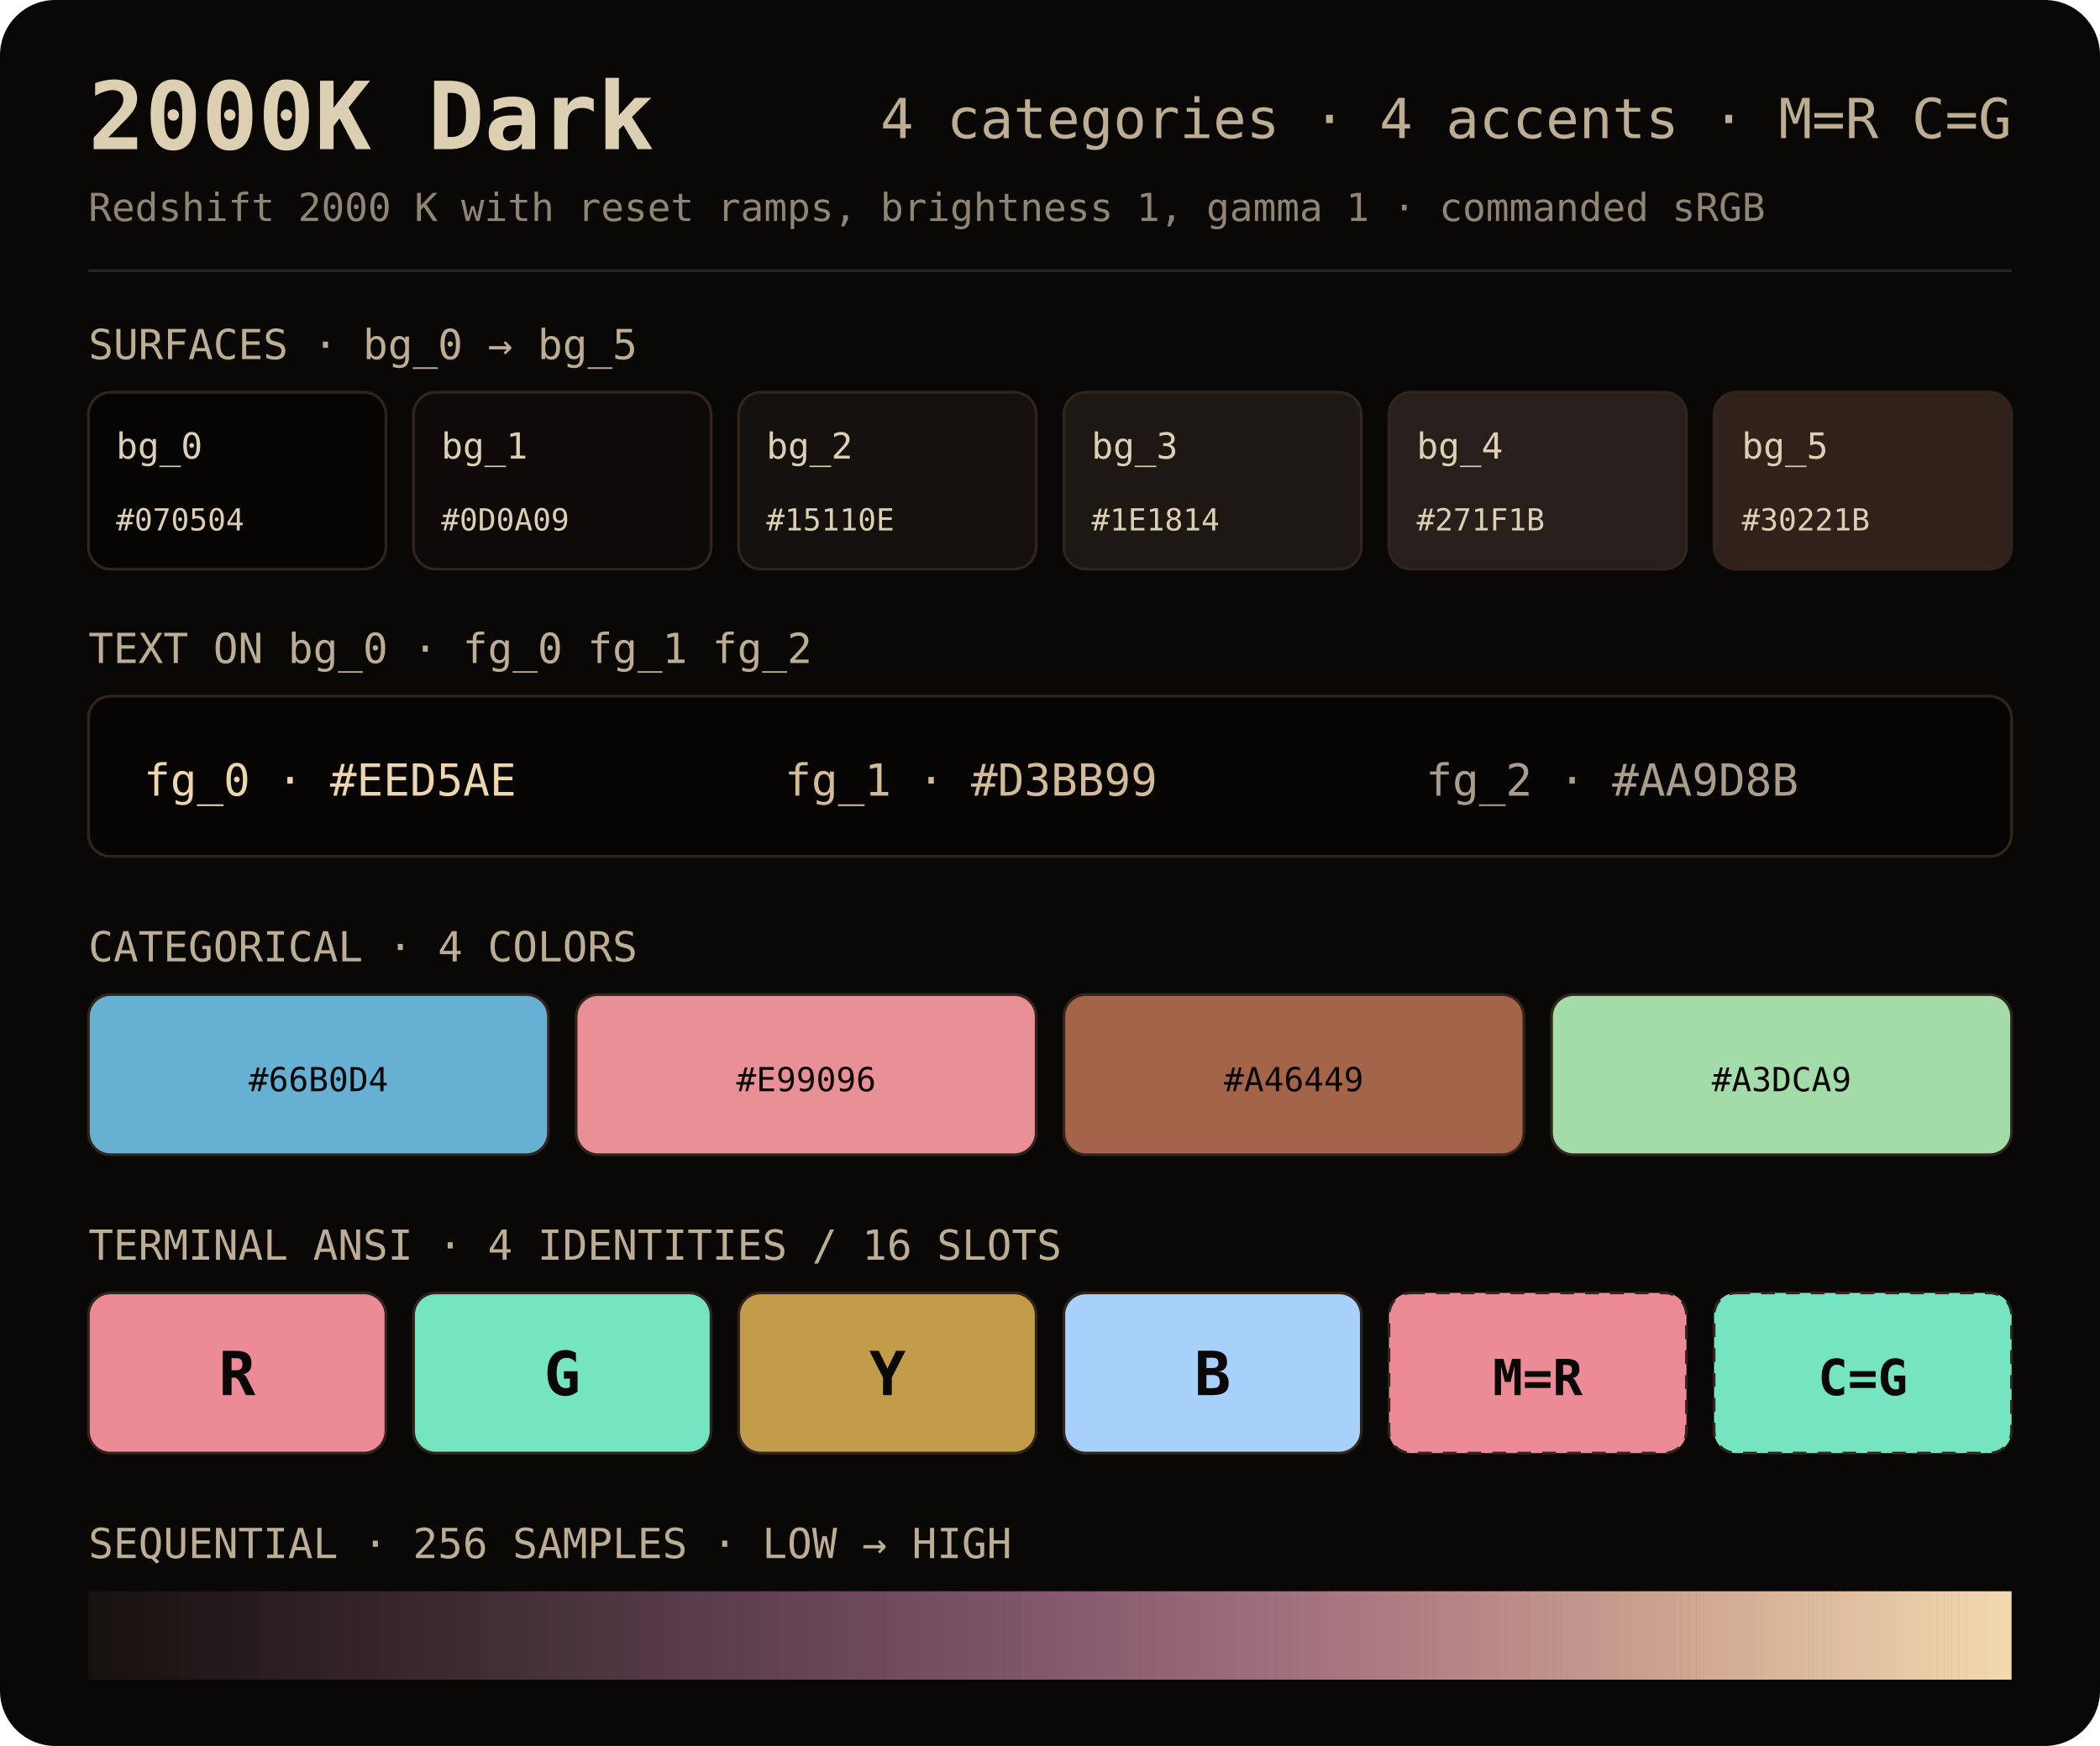
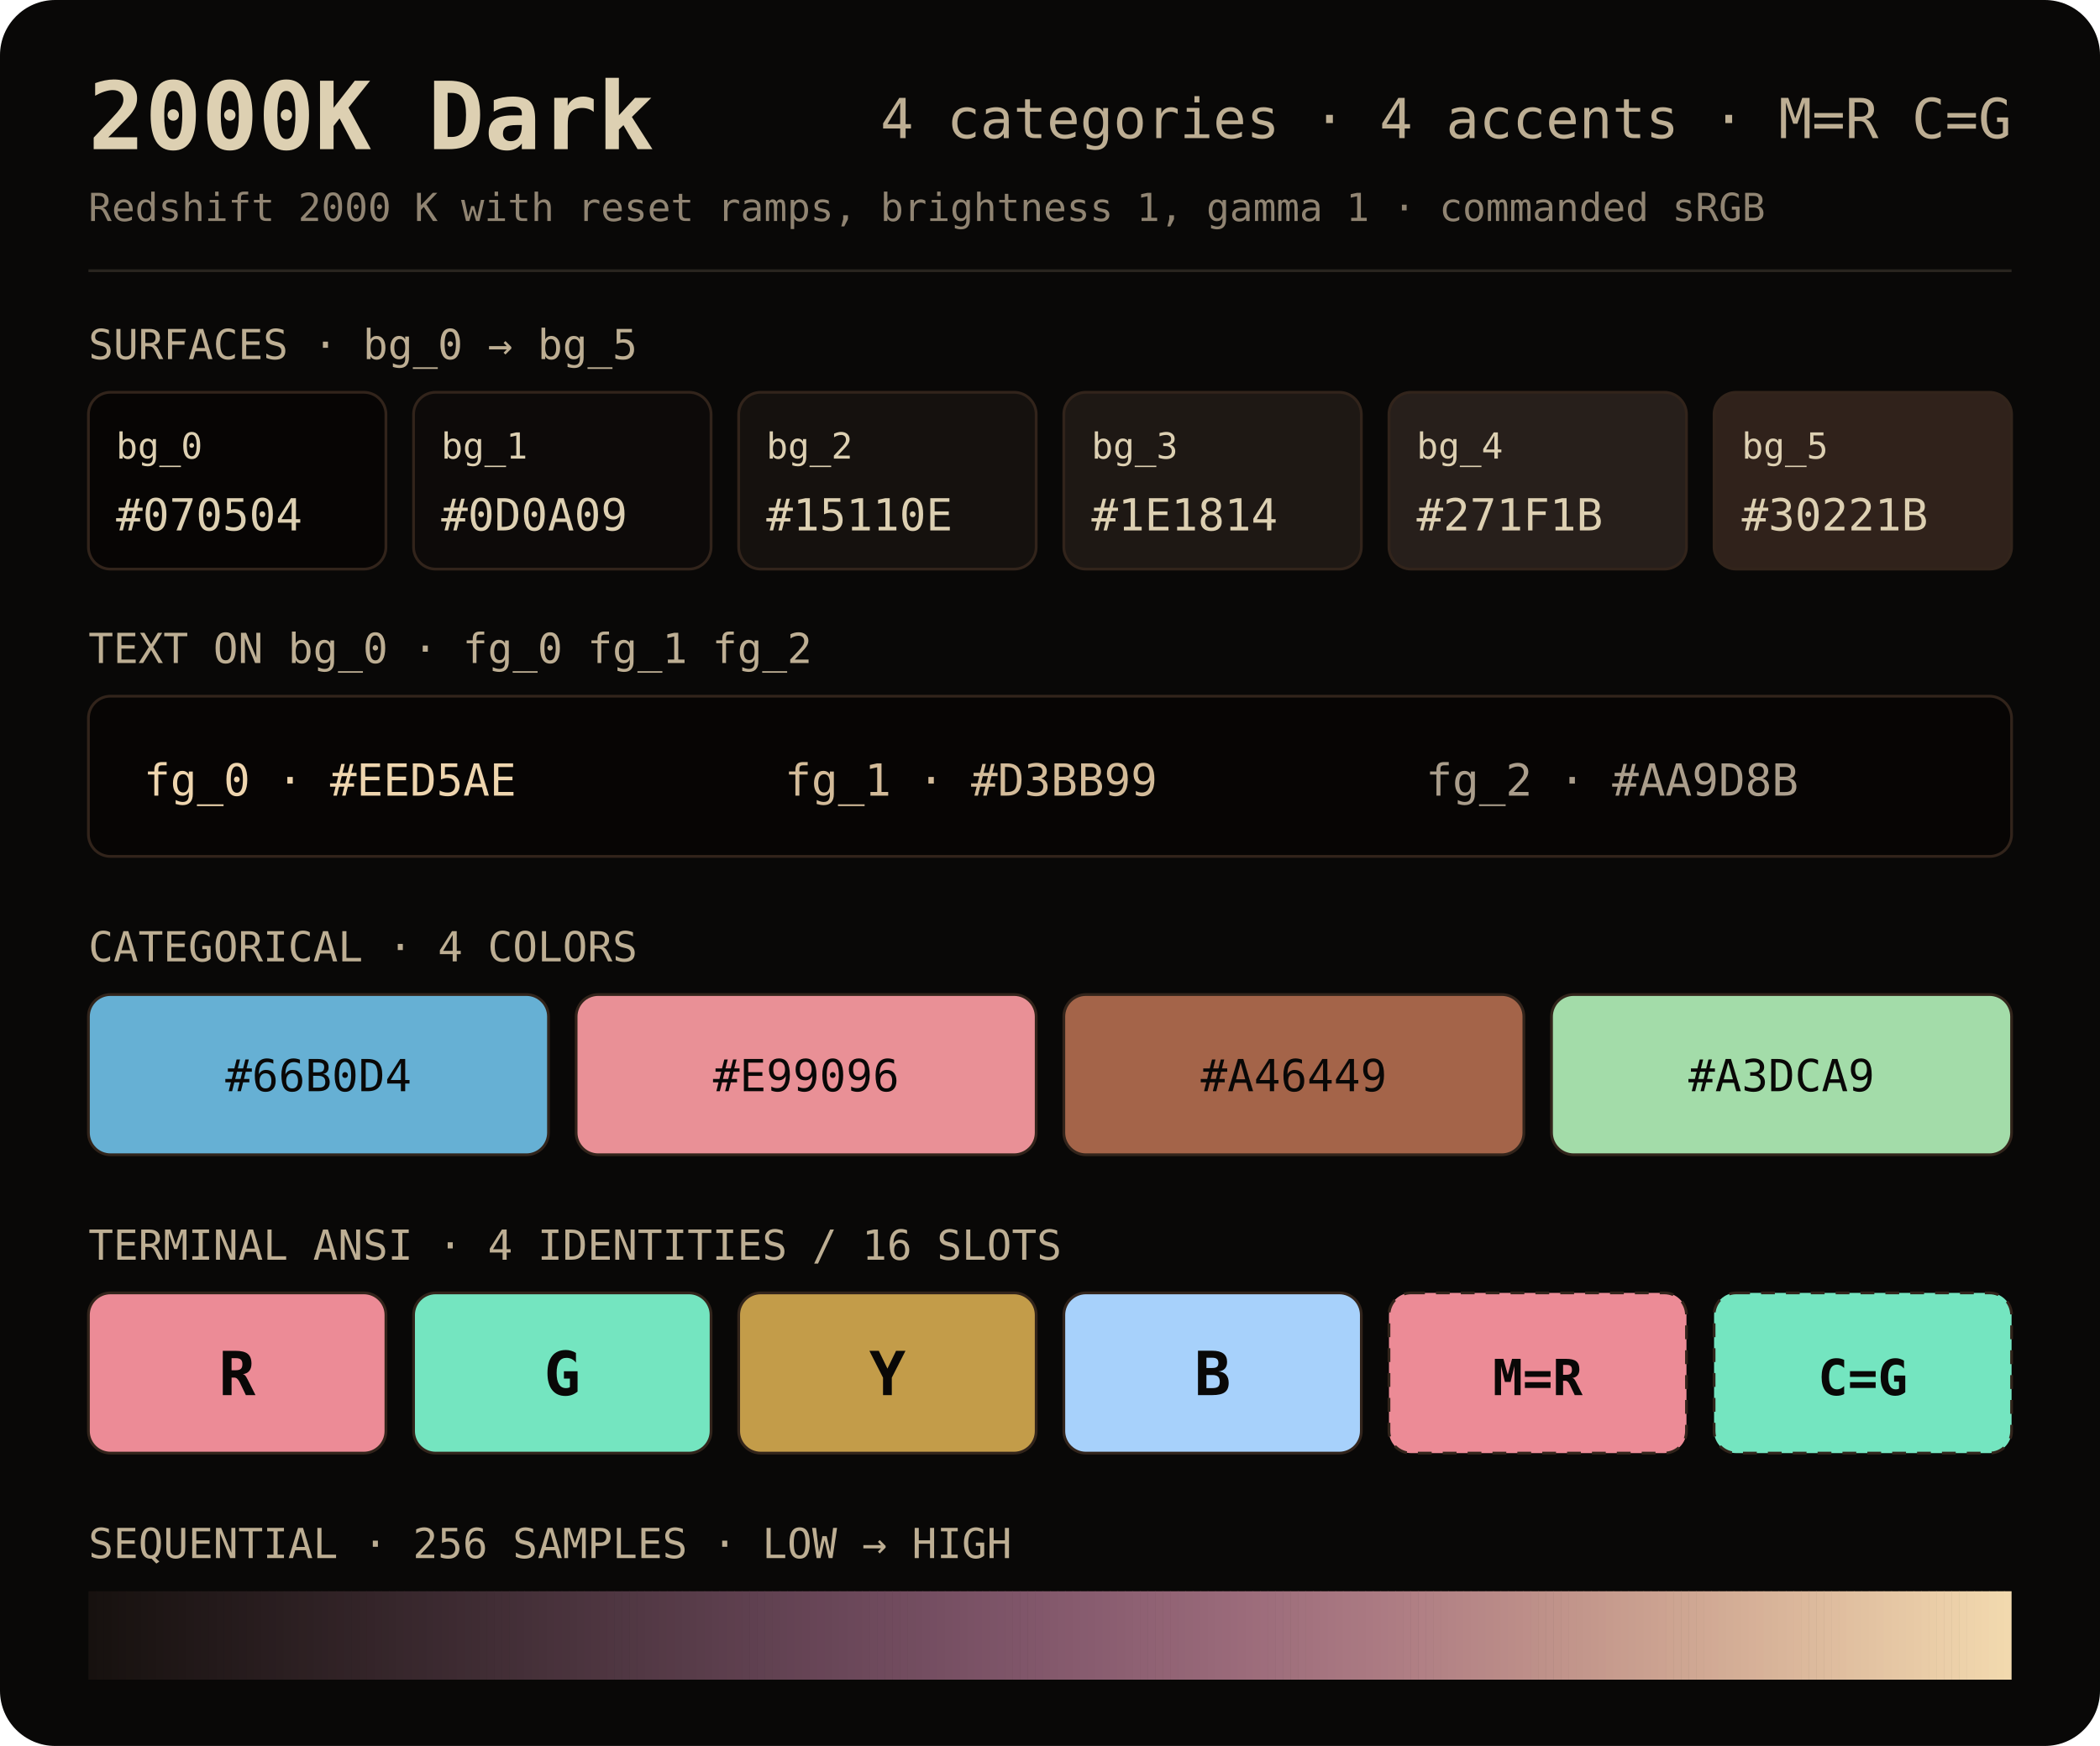
<svg xmlns="http://www.w3.org/2000/svg" width="760" height="632" viewBox="0 0 760 632">
  <rect width="100%" height="100%" rx="20" fill="#090807" />
  <text x="32" y="54" fill="#DDD0B2" font-size="34" font-family="ui-monospace, SFMono-Regular, Menlo, monospace" font-weight="700">2000K Dark</text>
  <text x="728" y="50" fill="#BDAE93" font-size="20" font-family="ui-monospace, SFMono-Regular, Menlo, monospace" text-anchor="end">4 categories · 4 accents · M=R C=G</text>
  <text x="32" y="80" fill="#908472" font-size="14" font-family="ui-monospace, SFMono-Regular, Menlo, monospace">Redshift 2000 K with reset ramps, brightness 1, gamma 1 · commanded sRGB</text>
  <line x1="32" y1="98" x2="728" y2="98" stroke="#29251F" />
  <text x="32" y="130" fill="#BDAE93" font-size="15" font-family="ui-monospace, SFMono-Regular, Menlo, monospace">SURFACES · bg_0 → bg_5</text>
  <rect x="32.00" y="142" width="107.67" height="64" rx="8" fill="#070504" stroke="#32241B" />
  <text x="42.0" y="166" fill="#DDD0B2" font-size="13" font-family="ui-monospace, SFMono-Regular, Menlo, monospace">bg_0</text>
-   <text x="42.0" y="192" fill="#DDD0B2" font-size="11" font-family="ui-monospace, SFMono-Regular, Menlo, monospace">#070504</text>
+   <text x="42.0" y="192" fill="#DDD0B2" font-size="16" font-family="ui-monospace, SFMono-Regular, Menlo, monospace">#070504</text>
  <rect x="149.67" y="142" width="107.67" height="64" rx="8" fill="#0D0A09" stroke="#32241B" />
  <text x="159.667" y="166" fill="#DDD0B2" font-size="13" font-family="ui-monospace, SFMono-Regular, Menlo, monospace">bg_1</text>
-   <text x="159.667" y="192" fill="#DDD0B2" font-size="11" font-family="ui-monospace, SFMono-Regular, Menlo, monospace">#0D0A09</text>
+   <text x="159.667" y="192" fill="#DDD0B2" font-size="16" font-family="ui-monospace, SFMono-Regular, Menlo, monospace">#0D0A09</text>
  <rect x="267.33" y="142" width="107.67" height="64" rx="8" fill="#15110E" stroke="#32241B" />
  <text x="277.333" y="166" fill="#DDD0B2" font-size="13" font-family="ui-monospace, SFMono-Regular, Menlo, monospace">bg_2</text>
-   <text x="277.333" y="192" fill="#DDD0B2" font-size="11" font-family="ui-monospace, SFMono-Regular, Menlo, monospace">#15110E</text>
+   <text x="277.333" y="192" fill="#DDD0B2" font-size="16" font-family="ui-monospace, SFMono-Regular, Menlo, monospace">#15110E</text>
  <rect x="385.00" y="142" width="107.67" height="64" rx="8" fill="#1E1814" stroke="#32241B" />
  <text x="395.0" y="166" fill="#DDD0B2" font-size="13" font-family="ui-monospace, SFMono-Regular, Menlo, monospace">bg_3</text>
-   <text x="395.0" y="192" fill="#DDD0B2" font-size="11" font-family="ui-monospace, SFMono-Regular, Menlo, monospace">#1E1814</text>
+   <text x="395.0" y="192" fill="#DDD0B2" font-size="16" font-family="ui-monospace, SFMono-Regular, Menlo, monospace">#1E1814</text>
  <rect x="502.67" y="142" width="107.67" height="64" rx="8" fill="#271F1B" stroke="#32241B" />
  <text x="512.667" y="166" fill="#DDD0B2" font-size="13" font-family="ui-monospace, SFMono-Regular, Menlo, monospace">bg_4</text>
-   <text x="512.667" y="192" fill="#DDD0B2" font-size="11" font-family="ui-monospace, SFMono-Regular, Menlo, monospace">#271F1B</text>
+   <text x="512.667" y="192" fill="#DDD0B2" font-size="16" font-family="ui-monospace, SFMono-Regular, Menlo, monospace">#271F1B</text>
  <rect x="620.33" y="142" width="107.67" height="64" rx="8" fill="#30221B" stroke="#32241B" />
  <text x="630.333" y="166" fill="#DDD0B2" font-size="13" font-family="ui-monospace, SFMono-Regular, Menlo, monospace">bg_5</text>
-   <text x="630.333" y="192" fill="#DDD0B2" font-size="11" font-family="ui-monospace, SFMono-Regular, Menlo, monospace">#30221B</text>
+   <text x="630.333" y="192" fill="#DDD0B2" font-size="16" font-family="ui-monospace, SFMono-Regular, Menlo, monospace">#30221B</text>
  <text x="32" y="240" fill="#BDAE93" font-size="15" font-family="ui-monospace, SFMono-Regular, Menlo, monospace">TEXT ON bg_0 · fg_0 fg_1 fg_2</text>
  <rect x="32" y="252" width="696" height="58" rx="8" fill="#070504" stroke="#32241B" />
  <text x="52" y="288" fill="#EED5AE" font-size="16" font-family="ui-monospace, SFMono-Regular, Menlo, monospace">fg_0 · #EED5AE</text>
  <text x="284" y="288" fill="#D3BB99" font-size="16" font-family="ui-monospace, SFMono-Regular, Menlo, monospace">fg_1 · #D3BB99</text>
  <text x="516" y="288" fill="#AA9D8B" font-size="16" font-family="ui-monospace, SFMono-Regular, Menlo, monospace">fg_2 · #AA9D8B</text>
  <text x="32" y="348" fill="#BDAE93" font-size="15" font-family="ui-monospace, SFMono-Regular, Menlo, monospace">CATEGORICAL · 4 COLORS</text>
  <rect x="32.00" y="360" width="166.50" height="58" rx="8" fill="#66B0D4" stroke="#32241B" />
-   <text x="115.25" y="395" fill="#090807" font-size="12" font-family="ui-monospace, SFMono-Regular, Menlo, monospace" text-anchor="middle">#66B0D4</text>
+   <text x="115.25" y="395" fill="#090807" font-size="16" font-family="ui-monospace, SFMono-Regular, Menlo, monospace" text-anchor="middle">#66B0D4</text>
  <rect x="208.50" y="360" width="166.50" height="58" rx="8" fill="#E99096" stroke="#32241B" />
-   <text x="291.75" y="395" fill="#090807" font-size="12" font-family="ui-monospace, SFMono-Regular, Menlo, monospace" text-anchor="middle">#E99096</text>
+   <text x="291.75" y="395" fill="#090807" font-size="16" font-family="ui-monospace, SFMono-Regular, Menlo, monospace" text-anchor="middle">#E99096</text>
  <rect x="385.00" y="360" width="166.50" height="58" rx="8" fill="#A46449" stroke="#32241B" />
-   <text x="468.25" y="395" fill="#090807" font-size="12" font-family="ui-monospace, SFMono-Regular, Menlo, monospace" text-anchor="middle">#A46449</text>
+   <text x="468.25" y="395" fill="#090807" font-size="16" font-family="ui-monospace, SFMono-Regular, Menlo, monospace" text-anchor="middle">#A46449</text>
  <rect x="561.50" y="360" width="166.50" height="58" rx="8" fill="#A3DCA9" stroke="#32241B" />
-   <text x="644.75" y="395" fill="#090807" font-size="12" font-family="ui-monospace, SFMono-Regular, Menlo, monospace" text-anchor="middle">#A3DCA9</text>
+   <text x="644.75" y="395" fill="#090807" font-size="16" font-family="ui-monospace, SFMono-Regular, Menlo, monospace" text-anchor="middle">#A3DCA9</text>
  <text x="32" y="456" fill="#BDAE93" font-size="15" font-family="ui-monospace, SFMono-Regular, Menlo, monospace">TERMINAL ANSI · 4 IDENTITIES / 16 SLOTS</text>
  <rect x="32.00" y="468" width="107.67" height="58" rx="8" fill="#EC8B96" stroke="#32241B" />
  <text x="85.833" y="505" fill="#090807" font-size="22" font-family="ui-monospace, SFMono-Regular, Menlo, monospace" font-weight="700" text-anchor="middle">R</text>
  <rect x="149.67" y="468" width="107.67" height="58" rx="8" fill="#74E5C0" stroke="#32241B" />
  <text x="203.5" y="505" fill="#090807" font-size="22" font-family="ui-monospace, SFMono-Regular, Menlo, monospace" font-weight="700" text-anchor="middle">G</text>
  <rect x="267.33" y="468" width="107.67" height="58" rx="8" fill="#C39C49" stroke="#32241B" />
  <text x="321.167" y="505" fill="#090807" font-size="22" font-family="ui-monospace, SFMono-Regular, Menlo, monospace" font-weight="700" text-anchor="middle">Y</text>
  <rect x="385.00" y="468" width="107.67" height="58" rx="8" fill="#A7D1FB" stroke="#32241B" />
  <text x="438.833" y="505" fill="#090807" font-size="22" font-family="ui-monospace, SFMono-Regular, Menlo, monospace" font-weight="700" text-anchor="middle">B</text>
  <rect x="502.67" y="468" width="107.67" height="58" rx="8" fill="#EC8B96" stroke="#32241B" stroke-dasharray="5 4" />
  <text x="556.5" y="505" fill="#090807" font-size="18" font-family="ui-monospace, SFMono-Regular, Menlo, monospace" font-weight="700" text-anchor="middle">M=R</text>
  <rect x="620.33" y="468" width="107.67" height="58" rx="8" fill="#74E5C0" stroke="#32241B" stroke-dasharray="5 4" />
  <text x="674.167" y="505" fill="#090807" font-size="18" font-family="ui-monospace, SFMono-Regular, Menlo, monospace" font-weight="700" text-anchor="middle">C=G</text>
  <text x="32" y="564" fill="#BDAE93" font-size="15" font-family="ui-monospace, SFMono-Regular, Menlo, monospace">SEQUENTIAL · 256 SAMPLES · LOW → HIGH</text>
  <rect x="32" y="576" width="2.9" height="32" fill="#17110F" />
  <rect x="34.719" y="576" width="2.9" height="32" fill="#181210" />
  <rect x="37.438" y="576" width="2.9" height="32" fill="#181210" />
  <rect x="40.156" y="576" width="2.9" height="32" fill="#191311" />
  <rect x="42.875" y="576" width="2.9" height="32" fill="#1A1312" />
  <rect x="45.594" y="576" width="2.9" height="32" fill="#1B1412" />
  <rect x="48.312" y="576" width="2.9" height="32" fill="#1B1413" />
  <rect x="51.031" y="576" width="2.9" height="32" fill="#1C1514" />
  <rect x="53.75" y="576" width="2.9" height="32" fill="#1D1514" />
  <rect x="56.469" y="576" width="2.9" height="32" fill="#1E1615" />
  <rect x="59.188" y="576" width="2.9" height="32" fill="#1F1616" />
  <rect x="61.906" y="576" width="2.9" height="32" fill="#1F1716" />
  <rect x="64.625" y="576" width="2.9" height="32" fill="#201717" />
  <rect x="67.344" y="576" width="2.9" height="32" fill="#211818" />
  <rect x="70.062" y="576" width="2.9" height="32" fill="#221819" />
  <rect x="72.781" y="576" width="2.9" height="32" fill="#221919" />
  <rect x="75.5" y="576" width="2.9" height="32" fill="#23191A" />
  <rect x="78.219" y="576" width="2.9" height="32" fill="#241A1B" />
  <rect x="80.938" y="576" width="2.9" height="32" fill="#251A1B" />
  <rect x="83.656" y="576" width="2.9" height="32" fill="#251B1C" />
  <rect x="86.375" y="576" width="2.9" height="32" fill="#261B1D" />
  <rect x="89.094" y="576" width="2.9" height="32" fill="#271C1D" />
  <rect x="91.812" y="576" width="2.9" height="32" fill="#281C1E" />
  <rect x="94.531" y="576" width="2.9" height="32" fill="#291D1F" />
  <rect x="97.25" y="576" width="2.9" height="32" fill="#291D20" />
  <rect x="99.969" y="576" width="2.9" height="32" fill="#2A1E20" />
  <rect x="102.688" y="576" width="2.9" height="32" fill="#2B1F21" />
  <rect x="105.406" y="576" width="2.9" height="32" fill="#2C1F22" />
  <rect x="108.125" y="576" width="2.9" height="32" fill="#2D2022" />
  <rect x="110.844" y="576" width="2.9" height="32" fill="#2D2023" />
  <rect x="113.562" y="576" width="2.9" height="32" fill="#2E2124" />
  <rect x="116.281" y="576" width="2.9" height="32" fill="#2F2125" />
  <rect x="119" y="576" width="2.9" height="32" fill="#302225" />
  <rect x="121.719" y="576" width="2.9" height="32" fill="#312226" />
  <rect x="124.438" y="576" width="2.9" height="32" fill="#312327" />
  <rect x="127.156" y="576" width="2.9" height="32" fill="#322327" />
  <rect x="129.875" y="576" width="2.9" height="32" fill="#332428" />
  <rect x="132.594" y="576" width="2.9" height="32" fill="#342429" />
  <rect x="135.312" y="576" width="2.9" height="32" fill="#35252A" />
  <rect x="138.031" y="576" width="2.9" height="32" fill="#35262A" />
  <rect x="140.75" y="576" width="2.9" height="32" fill="#36262B" />
  <rect x="143.469" y="576" width="2.9" height="32" fill="#37272C" />
  <rect x="146.188" y="576" width="2.9" height="32" fill="#38272D" />
  <rect x="148.906" y="576" width="2.9" height="32" fill="#39282D" />
  <rect x="151.625" y="576" width="2.9" height="32" fill="#39282E" />
  <rect x="154.344" y="576" width="2.9" height="32" fill="#3A292F" />
  <rect x="157.062" y="576" width="2.9" height="32" fill="#3B2930" />
  <rect x="159.781" y="576" width="2.9" height="32" fill="#3C2A30" />
  <rect x="162.5" y="576" width="2.9" height="32" fill="#3D2A31" />
  <rect x="165.219" y="576" width="2.9" height="32" fill="#3E2B32" />
  <rect x="167.938" y="576" width="2.9" height="32" fill="#3E2C33" />
  <rect x="170.656" y="576" width="2.9" height="32" fill="#3F2C33" />
  <rect x="173.375" y="576" width="2.9" height="32" fill="#402D34" />
  <rect x="176.094" y="576" width="2.9" height="32" fill="#412D35" />
  <rect x="178.812" y="576" width="2.9" height="32" fill="#422E36" />
  <rect x="181.531" y="576" width="2.9" height="32" fill="#432E36" />
  <rect x="184.25" y="576" width="2.9" height="32" fill="#432F37" />
  <rect x="186.969" y="576" width="2.9" height="32" fill="#442F38" />
  <rect x="189.688" y="576" width="2.9" height="32" fill="#453039" />
  <rect x="192.406" y="576" width="2.9" height="32" fill="#463139" />
  <rect x="195.125" y="576" width="2.9" height="32" fill="#47313A" />
  <rect x="197.844" y="576" width="2.9" height="32" fill="#48323B" />
  <rect x="200.562" y="576" width="2.9" height="32" fill="#49323C" />
  <rect x="203.281" y="576" width="2.9" height="32" fill="#49333C" />
  <rect x="206" y="576" width="2.9" height="32" fill="#4A333D" />
  <rect x="208.719" y="576" width="2.9" height="32" fill="#4B343E" />
  <rect x="211.438" y="576" width="2.9" height="32" fill="#4C343F" />
  <rect x="214.156" y="576" width="2.9" height="32" fill="#4D353F" />
  <rect x="216.875" y="576" width="2.9" height="32" fill="#4E3540" />
  <rect x="219.594" y="576" width="2.9" height="32" fill="#4F3641" />
  <rect x="222.312" y="576" width="2.9" height="32" fill="#4F3742" />
  <rect x="225.031" y="576" width="2.9" height="32" fill="#503743" />
  <rect x="227.75" y="576" width="2.9" height="32" fill="#513843" />
  <rect x="230.469" y="576" width="2.9" height="32" fill="#523844" />
  <rect x="233.188" y="576" width="2.9" height="32" fill="#533945" />
  <rect x="235.906" y="576" width="2.9" height="32" fill="#543946" />
  <rect x="238.625" y="576" width="2.9" height="32" fill="#553A46" />
  <rect x="241.344" y="576" width="2.9" height="32" fill="#563A47" />
  <rect x="244.062" y="576" width="2.9" height="32" fill="#563B48" />
  <rect x="246.781" y="576" width="2.9" height="32" fill="#573C49" />
  <rect x="249.5" y="576" width="2.9" height="32" fill="#583C49" />
  <rect x="252.219" y="576" width="2.9" height="32" fill="#593D4A" />
  <rect x="254.938" y="576" width="2.9" height="32" fill="#5A3D4B" />
  <rect x="257.656" y="576" width="2.9" height="32" fill="#5B3E4C" />
  <rect x="260.375" y="576" width="2.9" height="32" fill="#5C3E4D" />
  <rect x="263.094" y="576" width="2.9" height="32" fill="#5D3F4D" />
  <rect x="265.812" y="576" width="2.9" height="32" fill="#5E3F4E" />
  <rect x="268.531" y="576" width="2.9" height="32" fill="#5E404F" />
  <rect x="271.25" y="576" width="2.9" height="32" fill="#5F4050" />
  <rect x="273.969" y="576" width="2.9" height="32" fill="#604151" />
  <rect x="276.688" y="576" width="2.9" height="32" fill="#614251" />
  <rect x="279.406" y="576" width="2.9" height="32" fill="#624252" />
  <rect x="282.125" y="576" width="2.9" height="32" fill="#634353" />
  <rect x="284.844" y="576" width="2.9" height="32" fill="#644354" />
  <rect x="287.562" y="576" width="2.9" height="32" fill="#654454" />
  <rect x="290.281" y="576" width="2.9" height="32" fill="#664455" />
  <rect x="293" y="576" width="2.9" height="32" fill="#674556" />
  <rect x="295.719" y="576" width="2.9" height="32" fill="#684557" />
  <rect x="298.438" y="576" width="2.9" height="32" fill="#684657" />
  <rect x="301.156" y="576" width="2.9" height="32" fill="#694758" />
  <rect x="303.875" y="576" width="2.9" height="32" fill="#6A4759" />
  <rect x="306.594" y="576" width="2.9" height="32" fill="#6B485A" />
  <rect x="309.312" y="576" width="2.9" height="32" fill="#6C485A" />
  <rect x="312.031" y="576" width="2.9" height="32" fill="#6D495B" />
  <rect x="314.75" y="576" width="2.9" height="32" fill="#6E4A5C" />
  <rect x="317.469" y="576" width="2.9" height="32" fill="#6F4A5D" />
  <rect x="320.188" y="576" width="2.9" height="32" fill="#704B5D" />
  <rect x="322.906" y="576" width="2.9" height="32" fill="#714B5E" />
  <rect x="325.625" y="576" width="2.9" height="32" fill="#724C5F" />
  <rect x="328.344" y="576" width="2.9" height="32" fill="#724D5F" />
  <rect x="331.062" y="576" width="2.9" height="32" fill="#734D60" />
  <rect x="333.781" y="576" width="2.9" height="32" fill="#744E61" />
  <rect x="336.5" y="576" width="2.9" height="32" fill="#754E62" />
  <rect x="339.219" y="576" width="2.9" height="32" fill="#764F62" />
  <rect x="341.938" y="576" width="2.9" height="32" fill="#775063" />
  <rect x="344.656" y="576" width="2.9" height="32" fill="#785064" />
  <rect x="347.375" y="576" width="2.9" height="32" fill="#795164" />
  <rect x="350.094" y="576" width="2.9" height="32" fill="#7A5265" />
  <rect x="352.812" y="576" width="2.9" height="32" fill="#7B5266" />
  <rect x="355.531" y="576" width="2.9" height="32" fill="#7C5366" />
  <rect x="358.25" y="576" width="2.9" height="32" fill="#7C5467" />
  <rect x="360.969" y="576" width="2.9" height="32" fill="#7D5468" />
  <rect x="363.688" y="576" width="2.9" height="32" fill="#7E5568" />
  <rect x="366.406" y="576" width="2.9" height="32" fill="#7F5569" />
  <rect x="369.125" y="576" width="2.9" height="32" fill="#80566A" />
  <rect x="371.844" y="576" width="2.9" height="32" fill="#81576A" />
  <rect x="374.562" y="576" width="2.9" height="32" fill="#82576B" />
  <rect x="377.281" y="576" width="2.9" height="32" fill="#83586B" />
  <rect x="380" y="576" width="2.9" height="32" fill="#84596C" />
  <rect x="382.719" y="576" width="2.9" height="32" fill="#855A6D" />
  <rect x="385.438" y="576" width="2.9" height="32" fill="#865A6D" />
  <rect x="388.156" y="576" width="2.9" height="32" fill="#875B6E" />
  <rect x="390.875" y="576" width="2.9" height="32" fill="#875C6F" />
  <rect x="393.594" y="576" width="2.9" height="32" fill="#885C6F" />
  <rect x="396.312" y="576" width="2.9" height="32" fill="#895D70" />
  <rect x="399.031" y="576" width="2.9" height="32" fill="#8A5E70" />
  <rect x="401.75" y="576" width="2.9" height="32" fill="#8B5E71" />
  <rect x="404.469" y="576" width="2.9" height="32" fill="#8C5F71" />
  <rect x="407.188" y="576" width="2.9" height="32" fill="#8D6072" />
  <rect x="409.906" y="576" width="2.9" height="32" fill="#8E6173" />
  <rect x="412.625" y="576" width="2.9" height="32" fill="#8F6173" />
  <rect x="415.344" y="576" width="2.9" height="32" fill="#906274" />
  <rect x="418.062" y="576" width="2.9" height="32" fill="#916374" />
  <rect x="420.781" y="576" width="2.9" height="32" fill="#926375" />
  <rect x="423.5" y="576" width="2.9" height="32" fill="#936475" />
  <rect x="426.219" y="576" width="2.9" height="32" fill="#936576" />
  <rect x="428.938" y="576" width="2.9" height="32" fill="#946676" />
  <rect x="431.656" y="576" width="2.9" height="32" fill="#956677" />
  <rect x="434.375" y="576" width="2.9" height="32" fill="#966777" />
  <rect x="437.094" y="576" width="2.9" height="32" fill="#976878" />
  <rect x="439.812" y="576" width="2.9" height="32" fill="#986979" />
  <rect x="442.531" y="576" width="2.9" height="32" fill="#996979" />
  <rect x="445.25" y="576" width="2.9" height="32" fill="#9A6A7A" />
  <rect x="447.969" y="576" width="2.9" height="32" fill="#9B6B7A" />
  <rect x="450.688" y="576" width="2.9" height="32" fill="#9C6C7B" />
  <rect x="453.406" y="576" width="2.9" height="32" fill="#9D6D7B" />
  <rect x="456.125" y="576" width="2.9" height="32" fill="#9E6D7C" />
  <rect x="458.844" y="576" width="2.9" height="32" fill="#9E6E7C" />
  <rect x="461.562" y="576" width="2.9" height="32" fill="#9F6F7D" />
  <rect x="464.281" y="576" width="2.9" height="32" fill="#A0707D" />
  <rect x="467" y="576" width="2.9" height="32" fill="#A1717D" />
  <rect x="469.719" y="576" width="2.9" height="32" fill="#A2727E" />
  <rect x="472.438" y="576" width="2.9" height="32" fill="#A3727E" />
  <rect x="475.156" y="576" width="2.9" height="32" fill="#A4737F" />
  <rect x="477.875" y="576" width="2.9" height="32" fill="#A5747F" />
  <rect x="480.594" y="576" width="2.9" height="32" fill="#A67580" />
  <rect x="483.312" y="576" width="2.9" height="32" fill="#A77680" />
  <rect x="486.031" y="576" width="2.9" height="32" fill="#A87781" />
  <rect x="488.75" y="576" width="2.9" height="32" fill="#A87881" />
  <rect x="491.469" y="576" width="2.9" height="32" fill="#A97881" />
  <rect x="494.188" y="576" width="2.9" height="32" fill="#AA7982" />
  <rect x="496.906" y="576" width="2.9" height="32" fill="#AB7A82" />
  <rect x="499.625" y="576" width="2.9" height="32" fill="#AC7B83" />
  <rect x="502.344" y="576" width="2.9" height="32" fill="#AD7C83" />
  <rect x="505.062" y="576" width="2.9" height="32" fill="#AE7D83" />
  <rect x="507.781" y="576" width="2.9" height="32" fill="#AF7E84" />
  <rect x="510.5" y="576" width="2.9" height="32" fill="#B07F84" />
  <rect x="513.219" y="576" width="2.9" height="32" fill="#B18085" />
  <rect x="515.938" y="576" width="2.9" height="32" fill="#B18185" />
  <rect x="518.656" y="576" width="2.9" height="32" fill="#B28285" />
  <rect x="521.375" y="576" width="2.9" height="32" fill="#B38385" />
  <rect x="524.094" y="576" width="2.9" height="32" fill="#B48486" />
  <rect x="526.812" y="576" width="2.9" height="32" fill="#B58586" />
  <rect x="529.531" y="576" width="2.9" height="32" fill="#B68686" />
  <rect x="532.25" y="576" width="2.9" height="32" fill="#B78787" />
  <rect x="534.969" y="576" width="2.9" height="32" fill="#B78887" />
  <rect x="537.688" y="576" width="2.9" height="32" fill="#B88987" />
  <rect x="540.406" y="576" width="2.9" height="32" fill="#B98A87" />
  <rect x="543.125" y="576" width="2.9" height="32" fill="#BA8B88" />
  <rect x="545.844" y="576" width="2.9" height="32" fill="#BB8C88" />
  <rect x="548.562" y="576" width="2.9" height="32" fill="#BC8D88" />
  <rect x="551.281" y="576" width="2.9" height="32" fill="#BD8E89" />
  <rect x="554" y="576" width="2.9" height="32" fill="#BD9089" />
  <rect x="556.719" y="576" width="2.9" height="32" fill="#BE9189" />
  <rect x="559.438" y="576" width="2.9" height="32" fill="#BF928A" />
  <rect x="562.156" y="576" width="2.9" height="32" fill="#C0938A" />
  <rect x="564.875" y="576" width="2.9" height="32" fill="#C1948B" />
  <rect x="567.594" y="576" width="2.9" height="32" fill="#C2958B" />
  <rect x="570.312" y="576" width="2.9" height="32" fill="#C2968B" />
  <rect x="573.031" y="576" width="2.9" height="32" fill="#C3978C" />
  <rect x="575.75" y="576" width="2.9" height="32" fill="#C4988C" />
  <rect x="578.469" y="576" width="2.9" height="32" fill="#C5998D" />
  <rect x="581.188" y="576" width="2.9" height="32" fill="#C69B8D" />
  <rect x="583.906" y="576" width="2.9" height="32" fill="#C79C8E" />
  <rect x="586.625" y="576" width="2.9" height="32" fill="#C89D8E" />
  <rect x="589.344" y="576" width="2.9" height="32" fill="#C89E8F" />
  <rect x="592.062" y="576" width="2.9" height="32" fill="#C99F8F" />
  <rect x="594.781" y="576" width="2.9" height="32" fill="#CAA090" />
  <rect x="597.5" y="576" width="2.9" height="32" fill="#CBA190" />
  <rect x="600.219" y="576" width="2.9" height="32" fill="#CCA291" />
  <rect x="602.938" y="576" width="2.9" height="32" fill="#CDA491" />
  <rect x="605.656" y="576" width="2.9" height="32" fill="#CDA592" />
  <rect x="608.375" y="576" width="2.9" height="32" fill="#CEA692" />
  <rect x="611.094" y="576" width="2.9" height="32" fill="#CFA793" />
  <rect x="613.812" y="576" width="2.9" height="32" fill="#D0A893" />
  <rect x="616.531" y="576" width="2.9" height="32" fill="#D1A994" />
  <rect x="619.25" y="576" width="2.9" height="32" fill="#D2AA95" />
  <rect x="621.969" y="576" width="2.9" height="32" fill="#D2AC95" />
  <rect x="624.688" y="576" width="2.9" height="32" fill="#D3AD96" />
  <rect x="627.406" y="576" width="2.9" height="32" fill="#D4AE96" />
  <rect x="630.125" y="576" width="2.9" height="32" fill="#D5AF97" />
  <rect x="632.844" y="576" width="2.9" height="32" fill="#D6B098" />
  <rect x="635.562" y="576" width="2.9" height="32" fill="#D7B198" />
  <rect x="638.281" y="576" width="2.9" height="32" fill="#D7B399" />
  <rect x="641" y="576" width="2.9" height="32" fill="#D8B499" />
  <rect x="643.719" y="576" width="2.9" height="32" fill="#D9B59A" />
  <rect x="646.438" y="576" width="2.9" height="32" fill="#DAB69B" />
  <rect x="649.156" y="576" width="2.9" height="32" fill="#DBB79B" />
  <rect x="651.875" y="576" width="2.9" height="32" fill="#DCB99C" />
  <rect x="654.594" y="576" width="2.9" height="32" fill="#DCBA9D" />
  <rect x="657.312" y="576" width="2.9" height="32" fill="#DDBB9D" />
  <rect x="660.031" y="576" width="2.9" height="32" fill="#DEBC9E" />
  <rect x="662.75" y="576" width="2.9" height="32" fill="#DFBD9F" />
  <rect x="665.469" y="576" width="2.9" height="32" fill="#E0BE9F" />
  <rect x="668.188" y="576" width="2.9" height="32" fill="#E1C0A0" />
  <rect x="670.906" y="576" width="2.9" height="32" fill="#E1C1A1" />
  <rect x="673.625" y="576" width="2.9" height="32" fill="#E2C2A1" />
  <rect x="676.344" y="576" width="2.9" height="32" fill="#E3C3A2" />
  <rect x="679.062" y="576" width="2.9" height="32" fill="#E4C4A3" />
  <rect x="681.781" y="576" width="2.9" height="32" fill="#E5C6A3" />
  <rect x="684.5" y="576" width="2.9" height="32" fill="#E6C7A4" />
  <rect x="687.219" y="576" width="2.9" height="32" fill="#E6C8A5" />
  <rect x="689.938" y="576" width="2.9" height="32" fill="#E7C9A5" />
  <rect x="692.656" y="576" width="2.9" height="32" fill="#E8CAA6" />
  <rect x="695.375" y="576" width="2.9" height="32" fill="#E9CCA7" />
  <rect x="698.094" y="576" width="2.9" height="32" fill="#EACDA7" />
  <rect x="700.812" y="576" width="2.9" height="32" fill="#EBCEA8" />
  <rect x="703.531" y="576" width="2.9" height="32" fill="#EBCFA9" />
  <rect x="706.25" y="576" width="2.9" height="32" fill="#ECD0A9" />
  <rect x="708.969" y="576" width="2.9" height="32" fill="#EDD2AA" />
  <rect x="711.688" y="576" width="2.9" height="32" fill="#EED3AB" />
  <rect x="714.406" y="576" width="2.9" height="32" fill="#EFD4AB" />
  <rect x="717.125" y="576" width="2.9" height="32" fill="#F0D5AC" />
  <rect x="719.844" y="576" width="2.9" height="32" fill="#F0D7AD" />
  <rect x="722.562" y="576" width="2.9" height="32" fill="#F1D8AD" />
  <rect x="725.281" y="576" width="2.719" height="32" fill="#F2D9AE" />
</svg>
